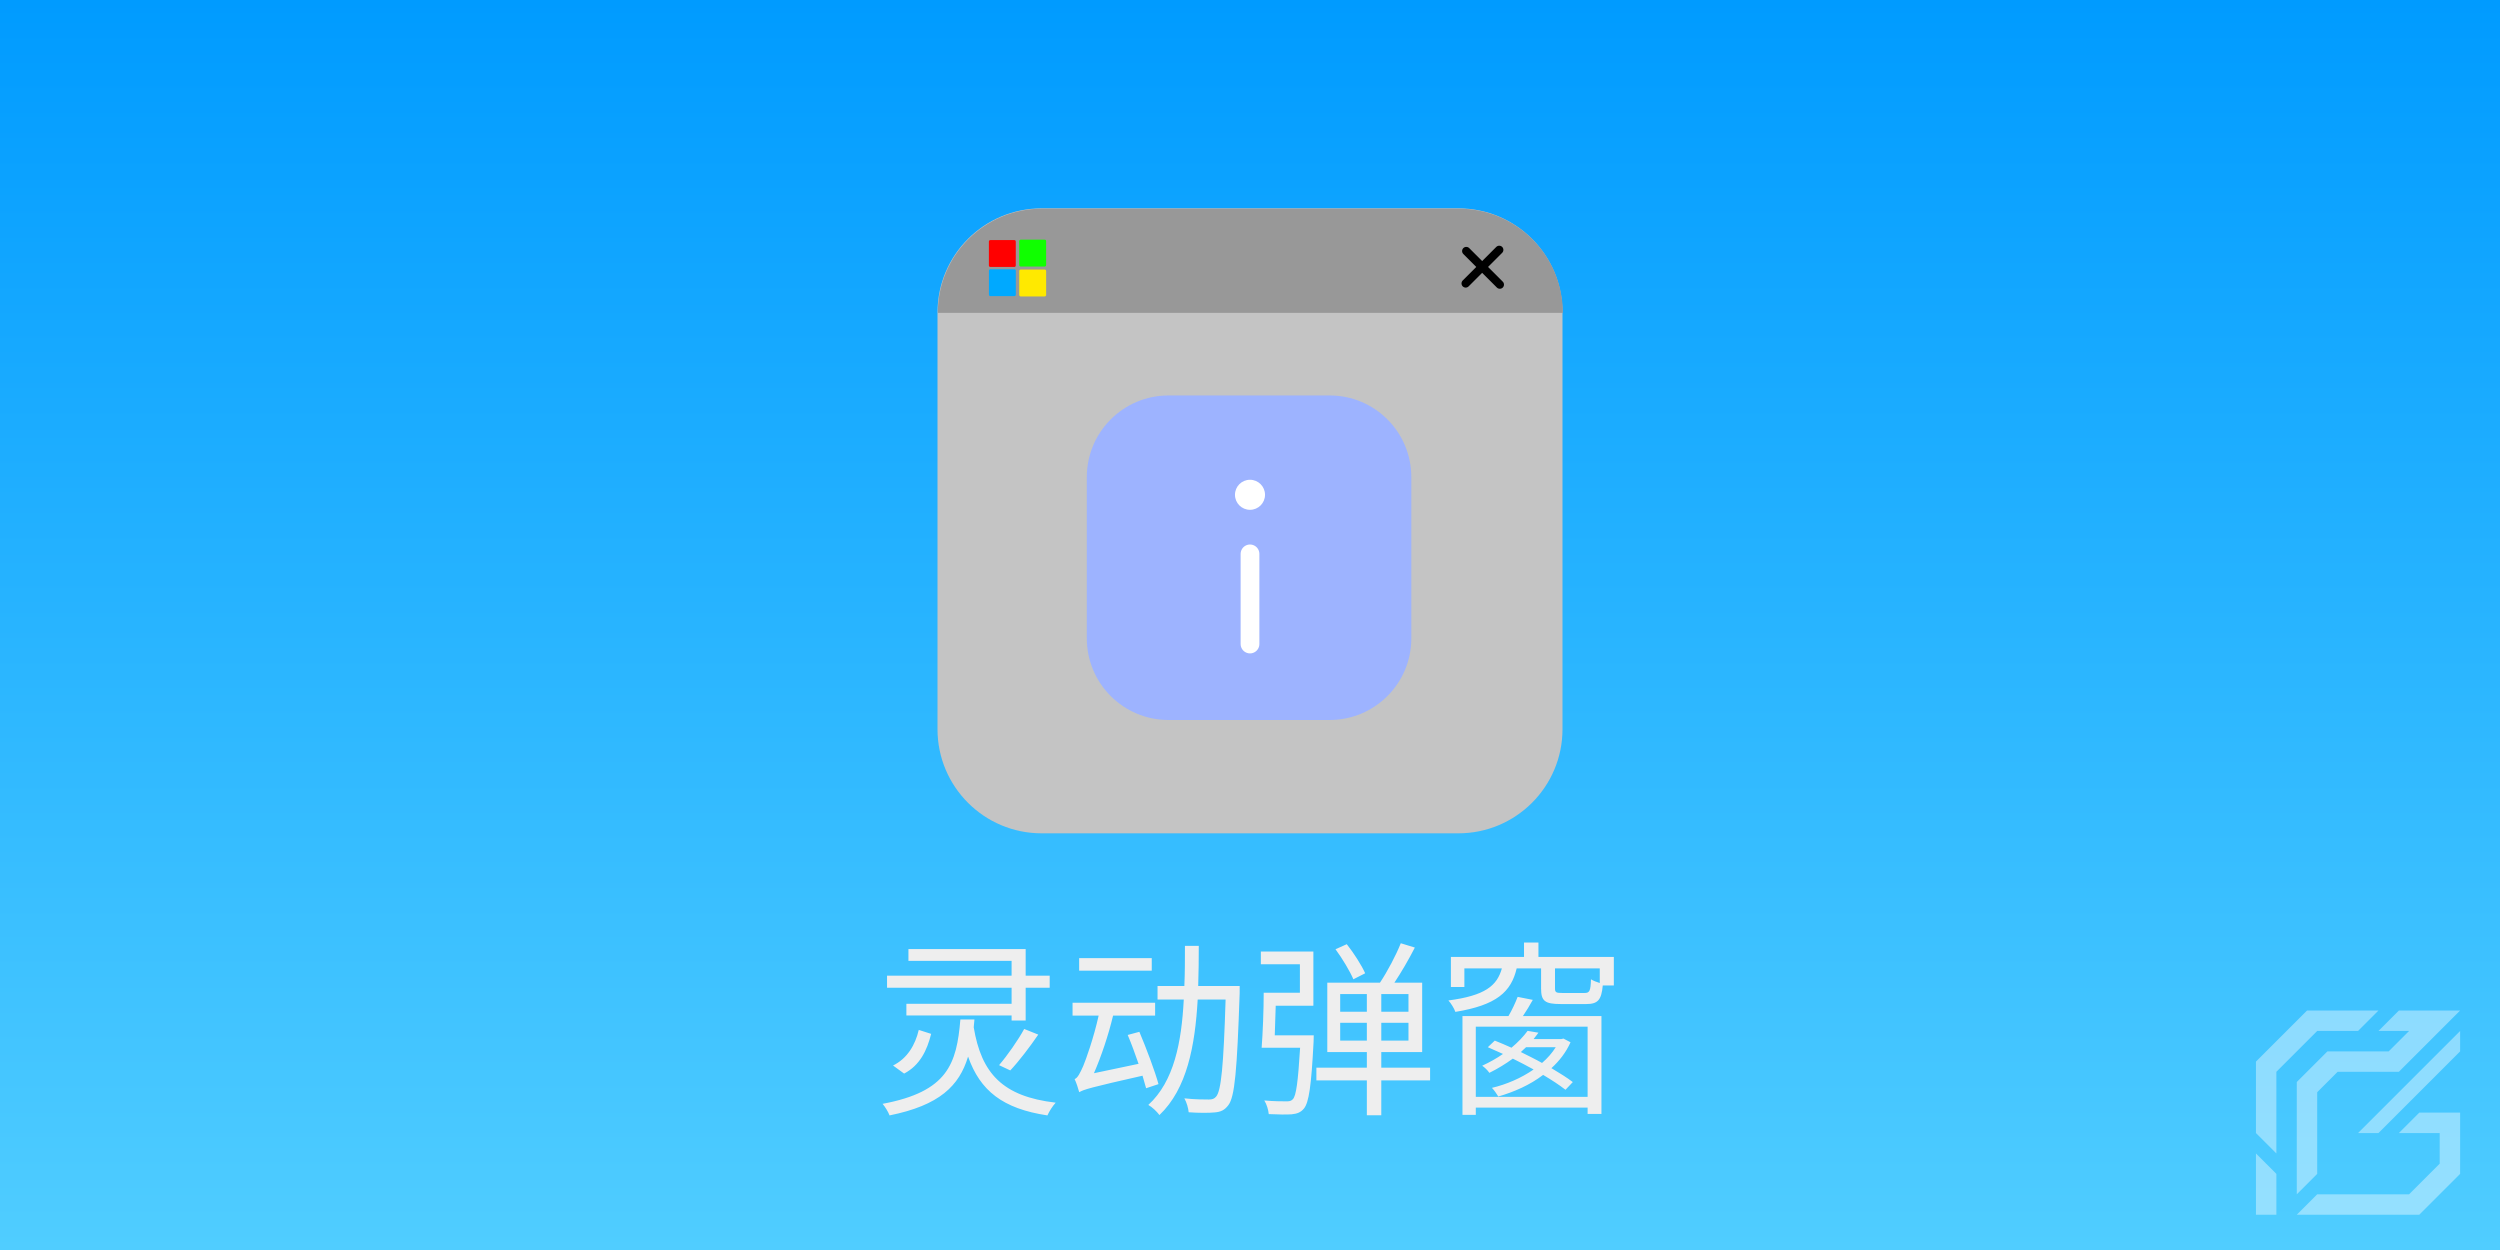
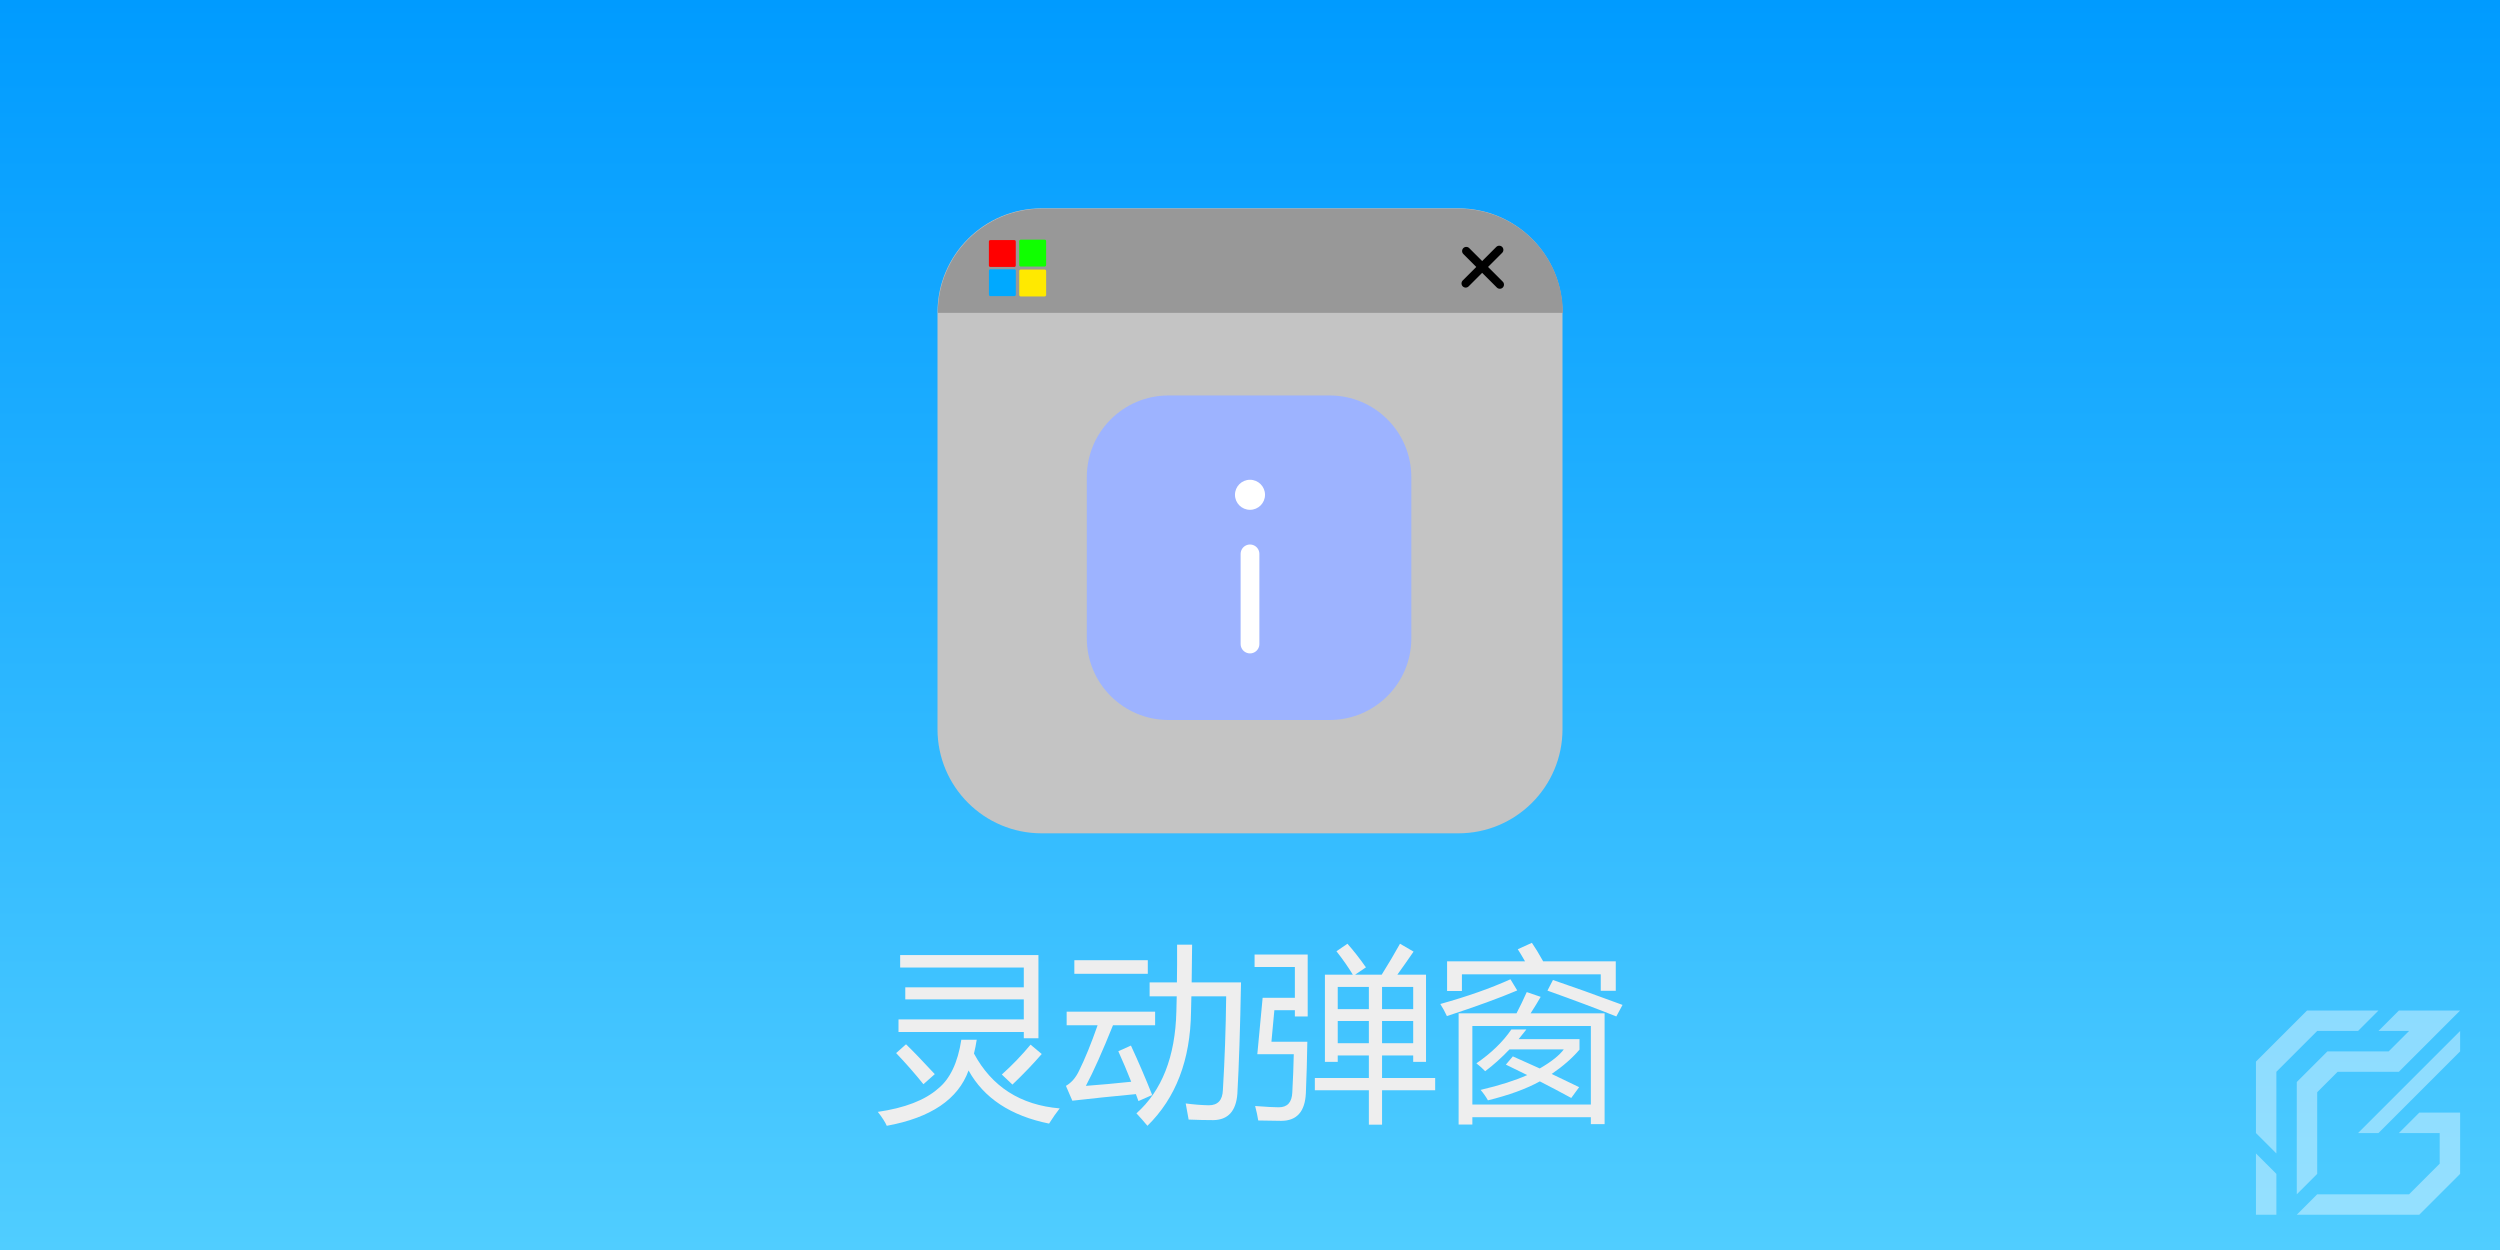
<svg xmlns="http://www.w3.org/2000/svg" version="1.1" width="600" height="300" viewBox="0,0,600,300">
  <defs>
    <linearGradient x1="-60" y1="30" x2="-60" y2="330" gradientUnits="userSpaceOnUse" id="color-1">
      <stop offset="0" stop-color="#009bff" />
      <stop offset="1" stop-color="#50cdff" />
    </linearGradient>
  </defs>
  <g transform="translate(60,-30)">
    <g stroke-miterlimit="10">
      <path d="M-60,330v-300h600v300z" fill="url(#color-1)" stroke="none" stroke-width="1" stroke-linecap="butt" />
      <path d="M190,230c-13.807,0 -25,-11.193 -25,-25v-100c0,-13.807 11.193,-25 25,-25h100c13.807,0 25,11.193 25,25v100c0,13.807 -11.193,25 -25,25z" fill="#c4c4c4" stroke="none" stroke-width="1" stroke-linecap="butt" />
      <path d="M493.678,272.532h17.15l-4.9,4.9h-9.8l-9.8,9.8v19.6l-4.9,-4.9v-17.15l12.25,-12.25M481.428,306.832v14.7h4.9v-9.8l-4.9,-4.9M515.728,272.532h14.7l-14.7,14.7h-14.7l-4.9,4.9v19.6l-4.9,4.9v-26.95l7.35,-7.35h14.7l4.9,-4.9h-7.35l4.9,-4.9M491.228,321.532l4.9,-4.9h22.05l7.35,-7.35v-7.35h-9.8l4.9,-4.9h9.8v14.7l-9.8,9.8h-29.4M530.428,277.432v4.9l-19.6,19.6h-4.9z" fill-opacity="0.4" fill="#ffffff" stroke="none" stroke-width="0" stroke-linecap="butt" />
-       <text transform="translate(149.9718,294.0588) scale(1.12535,1.12535)" font-size="40" xml:space="preserve" fill="#eeeeee" stroke="none" stroke-width="1" stroke-linecap="butt" font-family="Sans Serif" font-weight="normal" text-anchor="start">
-         <tspan x="0" dy="0">灵动弹窗</tspan>
-       </text>
+       <path transform="translate(149.9718,294.0588) scale(0.021979,-0.021979)" d="M258 883H1626V1101H332V1233H1626V1449H276V1585H1786V677H1626V745H258ZM944 661H1112Q1100 581 1082 510Q1375 -34 2018 -89Q1964 -157 1902 -255Q1274 -128 1023 325Q852 -147 130 -279Q104 -219 32 -127Q474 -63 690 127Q886 285 944 661ZM1822 505Q1690 351 1502 171L1386 281Q1552 429 1700 607ZM232 515 340 611Q460 495 654 285L530 175Q394 345 232 515Z" fill="#eeeeee" stroke="none" stroke-width="0" />
+       <path transform="translate(194.9858,294.0588) scale(0.021979,-0.021979)" d="M952 1287H1250Q1253 1488 1252 1699H1416Q1415 1490 1411 1287H1950Q1936 531 1910 69Q1888 -213 1648 -217Q1524 -217 1378 -211Q1364 -127 1346 -35Q1484 -53 1598 -55Q1746 -55 1752 111Q1782 607 1788 1135H1408Q1406 1049 1404 965Q1394 177 928 -279Q872 -211 808 -143Q1226 229 1244 969Q1246 1051 1248 1135H952ZM748 597Q874 325 980 57Q892 19 830 -9Q816 29 802 67Q421 31 108 -5L38 157Q126 207 180 319Q278 516 384 819H46V967H1012V819H552Q381 393 256 157Q486 174 751 202Q684 372 610 535ZM130 1529H932V1381H130Z" fill="#eeeeee" stroke="none" stroke-width="0" />
+       <path transform="translate(239.9998,294.0588) scale(0.021979,-0.021979)" d="M944 1627 1064 1709Q1162 1599 1266 1451L1147 1371H1438Q1547 1545 1638 1709L1786 1623Q1704 1503 1609 1371H1922V419H1782V489H1442V243H2022V109H1442V-267H1298V109H708V243H1298V489H958V419H818V1371H1123Q1045 1499 944 1627ZM50 1591H630V915H490V983H266L234 639H626Q622 353 610 77Q596 -225 340 -225Q270 -225 90 -221Q78 -145 56 -63Q240 -77 314 -77Q456 -77 462 87Q474 309 478 503H80L138 1119H490V1455H50ZM1442 623H1782V865H1442ZM958 1237V995H1298V1237ZM1782 1237H1442V995H1782ZM958 623H1298V865H958Z" fill="#eeeeee" stroke="none" stroke-width="0" />
+       <path transform="translate(285.0138,294.0588) scale(0.021979,-0.021979)" d="M230 949H862Q918 1056 974 1181L1126 1129Q1082 1051 1016 949H1824V-261H1674V-185H380V-265H230ZM1674 811H380V-47H1674ZM746 389 822 479Q968 415 1116 347Q1306 457 1378 555H785Q656 419 520 317Q474 365 424 403Q668 571 806 773H970Q928 718 885 667H1550V553Q1431 413 1246 287Q1395 217 1546 143L1460 25Q1285 120 1117 206Q896 84 550 -1Q518 57 470 113Q784 187 979 275Q861 334 746 389ZM104 1517H955Q913 1591 876 1649L1030 1719Q1081 1646 1153 1517H1946V1195H1782V1375H266V1193H104ZM796 1321 870 1199Q578 1075 102 919Q72 985 30 1051Q474 1175 796 1321ZM1260 1313Q1572 1207 2020 1041L1952 915Q1626 1045 1200 1197Z" fill="#eeeeee" stroke="none" stroke-width="0" />
      <path d="M165.082,105.082c0,-13.807 11.193,-25 25,-25h100c13.807,0 25,11.193 25,25z" fill="#989898" stroke="none" stroke-width="1" stroke-linecap="butt" />
      <g stroke="none" stroke-width="0" stroke-linecap="butt">
        <path d="M177.679,94.071c-0.192,0 -0.347,-0.155 -0.347,-0.347v-5.757c0,-0.192 0.155,-0.347 0.347,-0.347h5.757c0.192,0 0.347,0.155 0.347,0.347v5.757c0,0.192 -0.155,0.347 -0.347,0.347z" fill="#ff0000" />
        <path d="M184.967,93.969c-0.192,0 -0.347,-0.155 -0.347,-0.347v-5.757c0,-0.192 0.155,-0.347 0.347,-0.347h5.757c0.192,0 0.347,0.155 0.347,0.347v5.757c0,0.192 -0.155,0.347 -0.347,0.347z" fill="#10ff00" />
        <path d="M184.971,101.144c-0.192,0 -0.347,-0.155 -0.347,-0.347v-5.757c0,-0.192 0.155,-0.347 0.347,-0.347h5.757c0.192,0 0.347,0.155 0.347,0.347v5.757c0,0.192 -0.155,0.347 -0.347,0.347z" fill="#ffe900" />
        <path d="M177.688,101.07c-0.192,0 -0.347,-0.155 -0.347,-0.347v-5.757c0,-0.192 0.155,-0.347 0.347,-0.347h5.757c0.192,0 0.347,0.155 0.347,0.347v5.757c0,0.192 -0.155,0.347 -0.347,0.347z" fill="#00a9ff" />
      </g>
      <path d="M299.956,98.305l-8.053,-8.053" fill="none" stroke="#000000" stroke-width="2" stroke-linecap="round" />
      <path d="M299.814,89.969l-8.053,8.053" fill="none" stroke="#000000" stroke-width="2" stroke-linecap="round" />
      <path d="M220.431,202.797c-10.823,0 -19.597,-8.774 -19.597,-19.597v-38.691c0,-10.823 8.774,-19.597 19.597,-19.597h38.691c10.823,0 19.597,8.774 19.597,19.597v38.691c0,10.823 -8.774,19.597 -19.597,19.597z" fill="#9db3ff" stroke="none" stroke-width="0" stroke-linecap="butt" />
      <path d="M240,184.567v-21.635" fill="none" stroke="#ffffff" stroke-width="4.5" stroke-linecap="round" />
      <path d="M236.394,148.75c0,-1.991 1.614,-3.606 3.606,-3.606c1.991,0 3.606,1.614 3.606,3.606c0,1.991 -1.614,3.606 -3.606,3.606c-1.991,0 -3.606,-1.614 -3.606,-3.606z" fill="#ffffff" stroke="#ffffff" stroke-width="0" stroke-linecap="butt" />
    </g>
  </g>
</svg>
